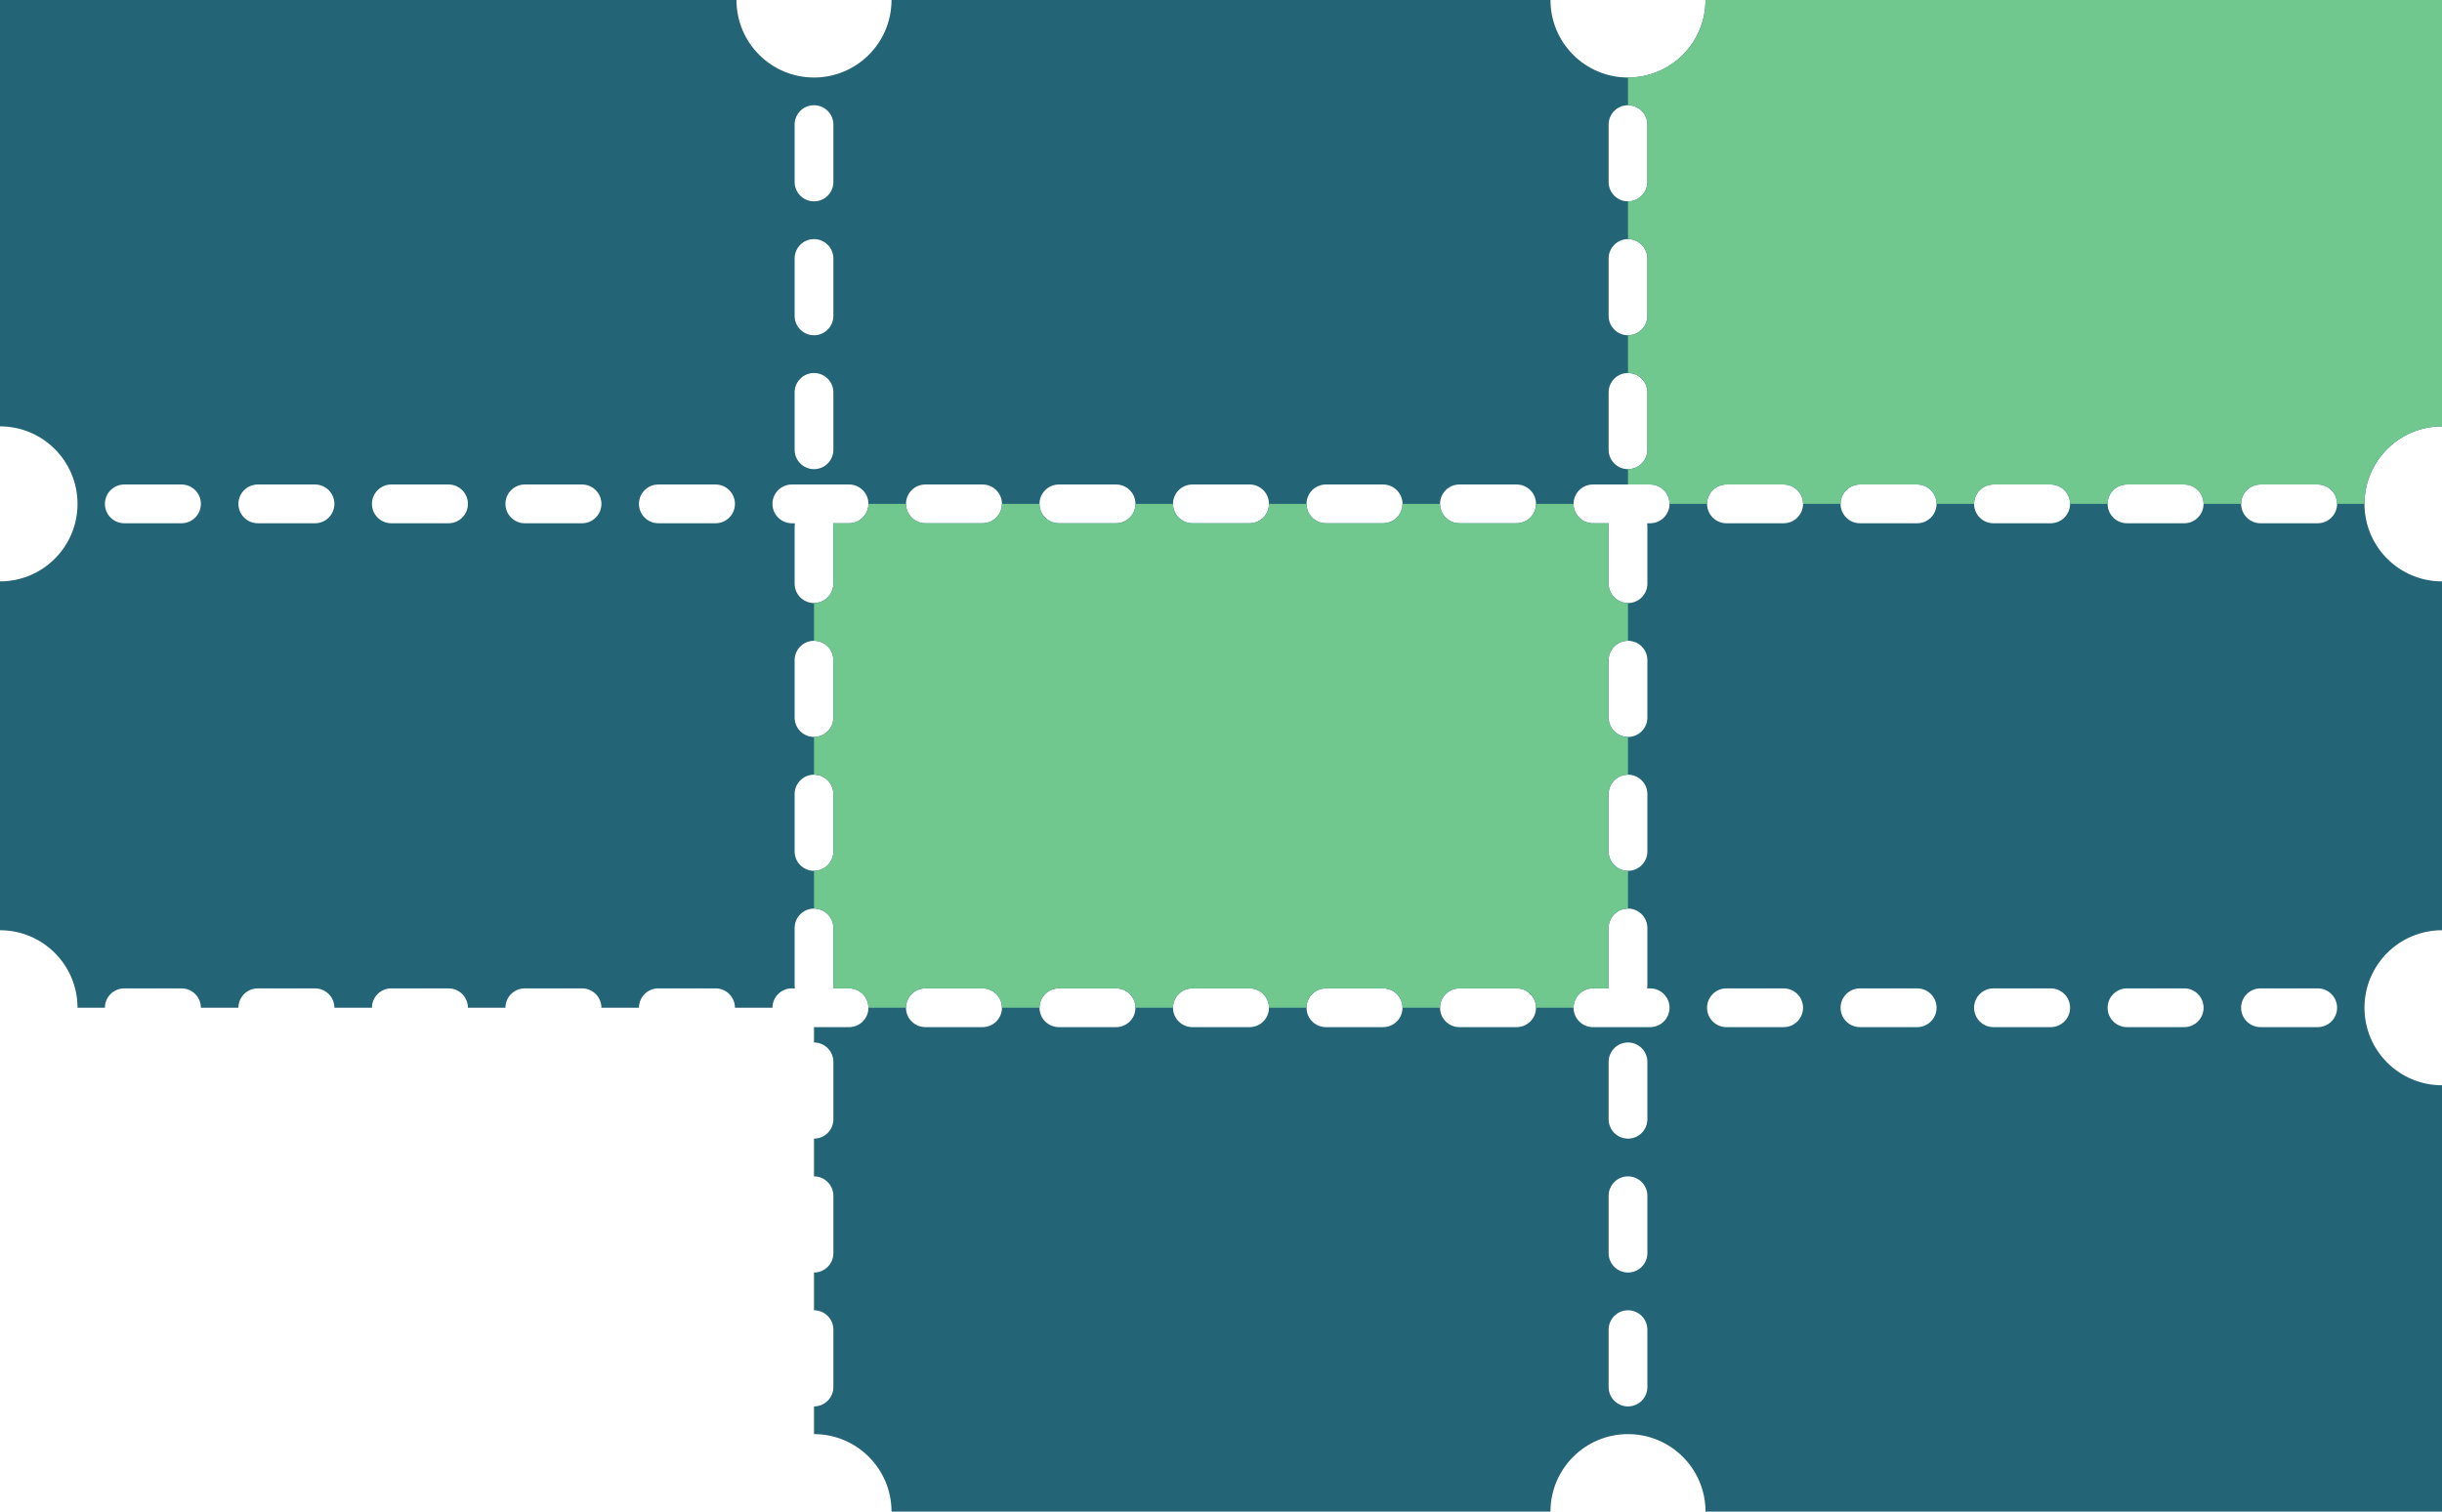
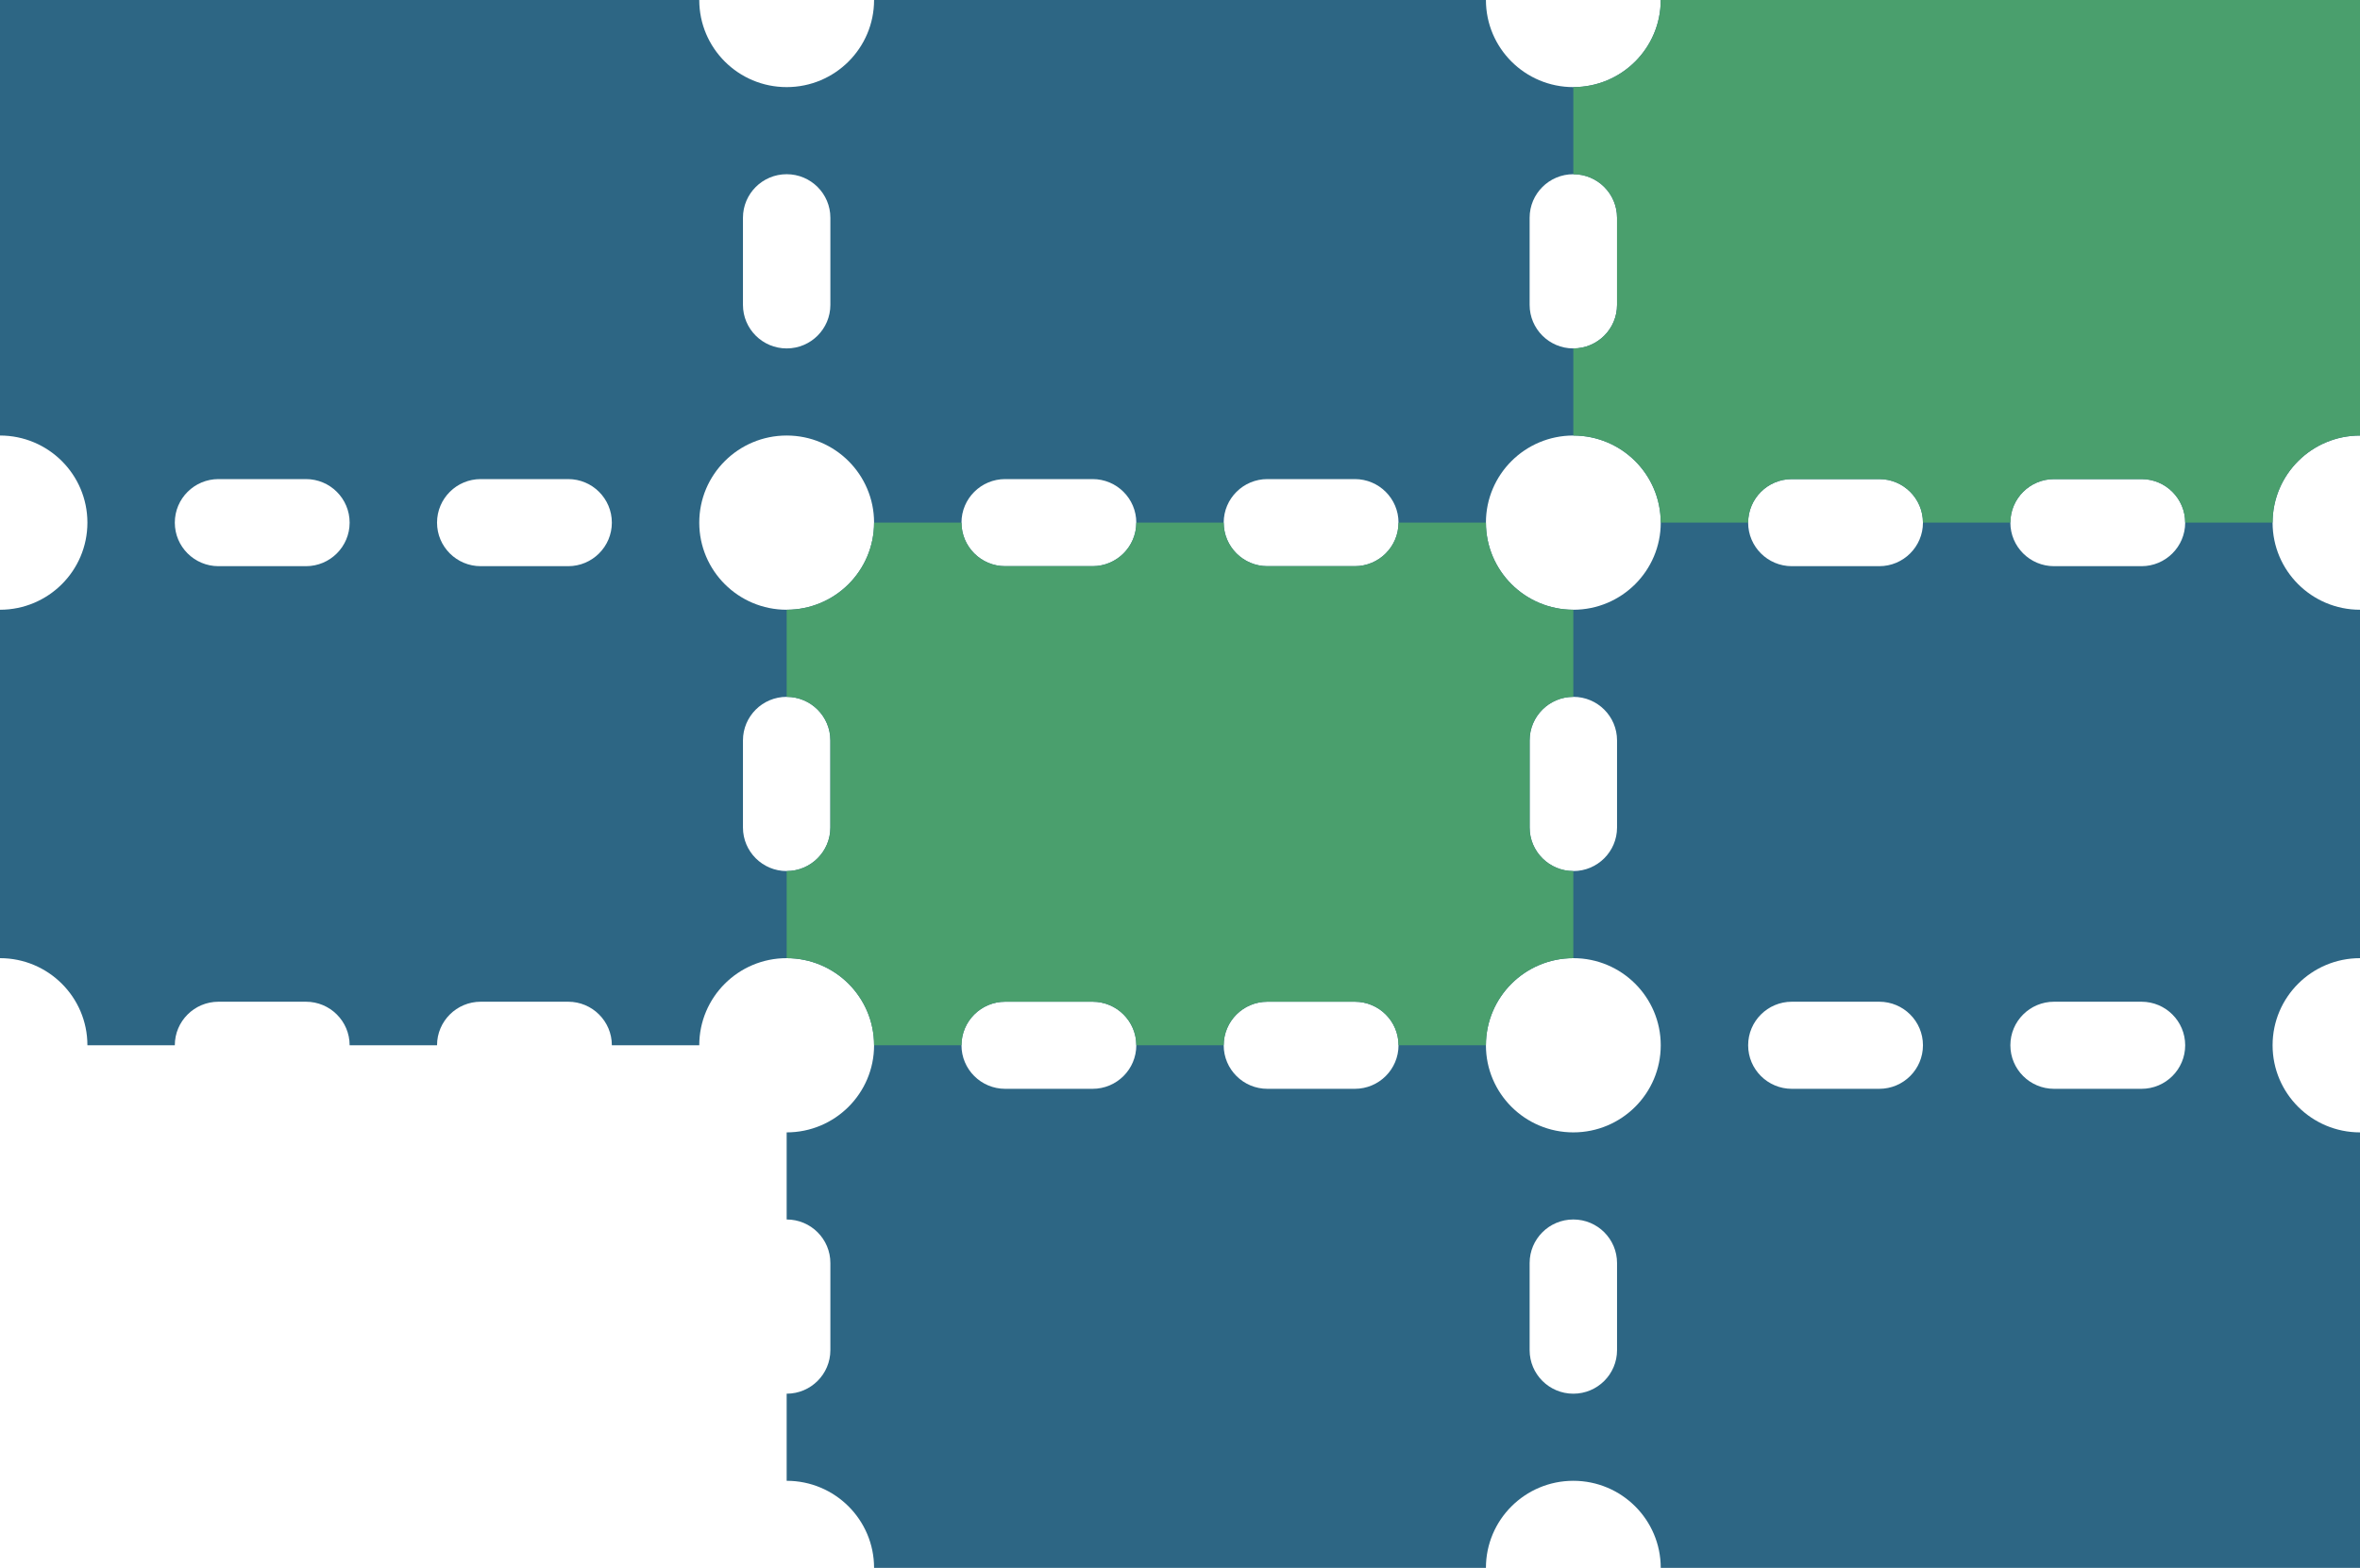
- <svg xmlns="http://www.w3.org/2000/svg" width="126" height="78" viewBox="0 0 126 78" fill="none">
-   <path fill-rule="evenodd" clip-rule="evenodd" d="M38 0H0V22C2.209 22 4 23.791 4 26C4 28.209 2.209 30 0 30V48C2.209 48 4 49.791 4 52H5.413C5.413 51.448 5.86 51 6.413 51H9.365C9.917 51 10.365 51.448 10.365 52H12.302C12.302 51.448 12.749 51 13.302 51H16.254C16.806 51 17.254 51.448 17.254 52H19.191C19.191 51.448 19.638 51 20.191 51H23.143C23.695 51 24.143 51.448 24.143 52H26.079C26.079 51.448 26.527 51 27.079 51H30.032C30.584 51 31.032 51.448 31.032 52H32.968C32.968 51.448 33.416 51 33.968 51H36.921C37.473 51 37.921 51.448 37.921 52H39.857C39.857 51.448 40.305 51 40.857 51H41.012C41.004 50.949 41 50.897 41 50.844V47.883C41 47.331 41.448 46.883 42 46.883C42.552 46.883 43 47.331 43 47.883V50.844C43 50.897 42.996 50.949 42.988 51H43.809C44.362 51 44.809 51.448 44.809 52C44.809 52.552 44.362 53 43.809 53H42V53.792C42.552 53.792 43 54.24 43 54.792V57.753C43 58.306 42.552 58.753 42 58.753V60.701C42.552 60.701 43 61.149 43 61.701V64.662C43 65.215 42.552 65.662 42 65.662V67.61C42.552 67.61 43 68.058 43 68.61V71.571C43 72.124 42.552 72.571 42 72.571V74C44.209 74 46 75.791 46 78H80C80 75.791 81.791 74 84 74C86.209 74 88 75.791 88 78H126V56C123.791 56 122 54.209 122 52C122 49.791 123.791 48 126 48V30C123.791 30 122 28.209 122 26C122 23.791 123.791 22 126 22V0H88C88 2.209 86.209 4 84 4C81.791 4 80 2.209 80 0H46C46 2.209 44.209 4 42 4C39.791 4 38 2.209 38 0ZM43 6.429C43 5.876 42.552 5.429 42 5.429C41.448 5.429 41 5.876 41 6.429V9.39C41 9.942 41.448 10.39 42 10.39C42.552 10.39 43 9.942 43 9.39V6.429ZM43 13.338C43 12.785 42.552 12.338 42 12.338C41.448 12.338 41 12.785 41 13.338V16.299C41 16.851 41.448 17.299 42 17.299C42.552 17.299 43 16.851 43 16.299V13.338ZM43 20.247C43 19.695 42.552 19.247 42 19.247C41.448 19.247 41 19.695 41 20.247V23.208C41 23.76 41.448 24.208 42 24.208C42.552 24.208 43 23.76 43 23.208V20.247ZM43 27.156C43 27.103 42.996 27.051 42.988 27H43.809C44.362 27 44.809 26.552 44.809 26C44.809 25.448 44.362 25 43.809 25H40.857C40.305 25 39.857 25.448 39.857 26C39.857 26.552 40.305 27 40.857 27H41.012C41.004 27.051 41 27.103 41 27.156V30.117C41 30.669 41.448 31.117 42 31.117C42.552 31.117 43 30.669 43 30.117V27.156ZM43 34.065C43 33.513 42.552 33.065 42 33.065C41.448 33.065 41 33.513 41 34.065V37.026C41 37.578 41.448 38.026 42 38.026C42.552 38.026 43 37.578 43 37.026V34.065ZM43 40.974C43 40.422 42.552 39.974 42 39.974C41.448 39.974 41 40.422 41 40.974V43.935C41 44.487 41.448 44.935 42 44.935C42.552 44.935 43 44.487 43 43.935V40.974ZM84 5.429C84.552 5.429 85 5.876 85 6.429V9.39C85 9.942 84.552 10.39 84 10.39C83.448 10.39 83 9.942 83 9.39V6.429C83 5.876 83.448 5.429 84 5.429ZM84 12.338C84.552 12.338 85 12.785 85 13.338V16.299C85 16.851 84.552 17.299 84 17.299C83.448 17.299 83 16.851 83 16.299V13.338C83 12.785 83.448 12.338 84 12.338ZM84 19.247C84.552 19.247 85 19.695 85 20.247V23.208C85 23.76 84.552 24.208 84 24.208C83.448 24.208 83 23.76 83 23.208V20.247C83 19.695 83.448 19.247 84 19.247ZM82.191 27H83.012C83.004 27.051 83 27.103 83 27.156V30.117C83 30.669 83.448 31.117 84 31.117C84.552 31.117 85 30.669 85 30.117V27.156C85 27.103 84.996 27.051 84.988 27H85.143C85.695 27 86.143 26.552 86.143 26C86.143 25.448 85.695 25 85.143 25H82.191C81.638 25 81.191 25.448 81.191 26C81.191 26.552 81.638 27 82.191 27ZM84 33.065C84.552 33.065 85 33.513 85 34.065V37.026C85 37.578 84.552 38.026 84 38.026C83.448 38.026 83 37.578 83 37.026V34.065C83 33.513 83.448 33.065 84 33.065ZM84 39.974C84.552 39.974 85 40.422 85 40.974V43.935C85 44.487 84.552 44.935 84 44.935C83.448 44.935 83 44.487 83 43.935V40.974C83 40.422 83.448 39.974 84 39.974ZM84 46.883C84.552 46.883 85 47.331 85 47.883V50.844C85 50.897 84.996 50.949 84.988 51H85.143C85.695 51 86.143 51.448 86.143 52C86.143 52.552 85.695 53 85.143 53H82.191C81.638 53 81.191 52.552 81.191 52C81.191 51.448 81.638 51 82.191 51H83.012C83.004 50.949 83 50.897 83 50.844V47.883C83 47.331 83.448 46.883 84 46.883ZM84 53.792C84.552 53.792 85 54.24 85 54.792V57.753C85 58.306 84.552 58.753 84 58.753C83.448 58.753 83 58.306 83 57.753V54.792C83 54.24 83.448 53.792 84 53.792ZM84 60.701C84.552 60.701 85 61.149 85 61.701V64.662C85 65.215 84.552 65.662 84 65.662C83.448 65.662 83 65.215 83 64.662V61.701C83 61.149 83.448 60.701 84 60.701ZM84 67.61C84.552 67.61 85 68.058 85 68.61V71.571C85 72.124 84.552 72.571 84 72.571C83.448 72.571 83 72.124 83 71.571V68.61C83 68.058 83.448 67.61 84 67.61ZM47.746 51C47.194 51 46.746 51.448 46.746 52C46.746 52.552 47.194 53 47.746 53H50.698C51.251 53 51.698 52.552 51.698 52C51.698 51.448 51.251 51 50.698 51H47.746ZM54.635 51C54.083 51 53.635 51.448 53.635 52C53.635 52.552 54.083 53 54.635 53H57.587C58.14 53 58.587 52.552 58.587 52C58.587 51.448 58.14 51 57.587 51H54.635ZM61.524 51C60.971 51 60.524 51.448 60.524 52C60.524 52.552 60.971 53 61.524 53H64.476C65.028 53 65.476 52.552 65.476 52C65.476 51.448 65.028 51 64.476 51H61.524ZM68.413 51C67.86 51 67.413 51.448 67.413 52C67.413 52.552 67.86 53 68.413 53H71.365C71.917 53 72.365 52.552 72.365 52C72.365 51.448 71.917 51 71.365 51H68.413ZM75.302 51C74.749 51 74.302 51.448 74.302 52C74.302 52.552 74.749 53 75.302 53H78.254C78.806 53 79.254 52.552 79.254 52C79.254 51.448 78.806 51 78.254 51H75.302ZM89.079 51C88.527 51 88.079 51.448 88.079 52C88.079 52.552 88.527 53 89.079 53H92.032C92.584 53 93.032 52.552 93.032 52C93.032 51.448 92.584 51 92.032 51H89.079ZM95.968 51C95.416 51 94.968 51.448 94.968 52C94.968 52.552 95.416 53 95.968 53H98.921C99.473 53 99.921 52.552 99.921 52C99.921 51.448 99.473 51 98.921 51H95.968ZM102.857 51C102.305 51 101.857 51.448 101.857 52C101.857 52.552 102.305 53 102.857 53H105.81C106.362 53 106.81 52.552 106.81 52C106.81 51.448 106.362 51 105.81 51H102.857ZM109.746 51C109.194 51 108.746 51.448 108.746 52C108.746 52.552 109.194 53 109.746 53H112.698C113.251 53 113.698 52.552 113.698 52C113.698 51.448 113.251 51 112.698 51H109.746ZM116.635 51C116.083 51 115.635 51.448 115.635 52C115.635 52.552 116.083 53 116.635 53H119.587C120.14 53 120.587 52.552 120.587 52C120.587 51.448 120.14 51 119.587 51H116.635ZM5.413 26C5.413 25.448 5.86 25 6.413 25H9.365C9.917 25 10.365 25.448 10.365 26C10.365 26.552 9.917 27 9.365 27H6.413C5.86 27 5.413 26.552 5.413 26ZM12.302 26C12.302 25.448 12.749 25 13.302 25H16.254C16.806 25 17.254 25.448 17.254 26C17.254 26.552 16.806 27 16.254 27H13.302C12.749 27 12.302 26.552 12.302 26ZM19.191 26C19.191 25.448 19.638 25 20.191 25H23.143C23.695 25 24.143 25.448 24.143 26C24.143 26.552 23.695 27 23.143 27H20.191C19.638 27 19.191 26.552 19.191 26ZM26.079 26C26.079 25.448 26.527 25 27.079 25H30.032C30.584 25 31.032 25.448 31.032 26C31.032 26.552 30.584 27 30.032 27H27.079C26.527 27 26.079 26.552 26.079 26ZM32.968 26C32.968 25.448 33.416 25 33.968 25H36.921C37.473 25 37.921 25.448 37.921 26C37.921 26.552 37.473 27 36.921 27H33.968C33.416 27 32.968 26.552 32.968 26ZM46.746 26C46.746 25.448 47.194 25 47.746 25H50.698C51.251 25 51.698 25.448 51.698 26C51.698 26.552 51.251 27 50.698 27H47.746C47.194 27 46.746 26.552 46.746 26ZM53.635 26C53.635 25.448 54.083 25 54.635 25H57.587C58.14 25 58.587 25.448 58.587 26C58.587 26.552 58.14 27 57.587 27H54.635C54.083 27 53.635 26.552 53.635 26ZM60.524 26C60.524 25.448 60.971 25 61.524 25H64.476C65.028 25 65.476 25.448 65.476 26C65.476 26.552 65.028 27 64.476 27H61.524C60.971 27 60.524 26.552 60.524 26ZM67.413 26C67.413 25.448 67.86 25 68.413 25H71.365C71.917 25 72.365 25.448 72.365 26C72.365 26.552 71.917 27 71.365 27H68.413C67.86 27 67.413 26.552 67.413 26ZM74.302 26C74.302 25.448 74.749 25 75.302 25H78.254C78.806 25 79.254 25.448 79.254 26C79.254 26.552 78.806 27 78.254 27H75.302C74.749 27 74.302 26.552 74.302 26ZM88.079 26C88.079 25.448 88.527 25 89.079 25H92.032C92.584 25 93.032 25.448 93.032 26C93.032 26.552 92.584 27 92.032 27H89.079C88.527 27 88.079 26.552 88.079 26ZM94.968 26C94.968 25.448 95.416 25 95.968 25H98.921C99.473 25 99.921 25.448 99.921 26C99.921 26.552 99.473 27 98.921 27H95.968C95.416 27 94.968 26.552 94.968 26ZM101.857 26C101.857 25.448 102.305 25 102.857 25H105.81C106.362 25 106.81 25.448 106.81 26C106.81 26.552 106.362 27 105.81 27H102.857C102.305 27 101.857 26.552 101.857 26ZM108.746 26C108.746 25.448 109.194 25 109.746 25H112.698C113.251 25 113.698 25.448 113.698 26C113.698 26.552 113.251 27 112.698 27H109.746C109.194 27 108.746 26.552 108.746 26ZM115.635 26C115.635 25.448 116.083 25 116.635 25H119.587C120.14 25 120.587 25.448 120.587 26C120.587 26.552 120.14 27 119.587 27H116.635C116.083 27 115.635 26.552 115.635 26Z" fill="#236476" />
-   <path d="M84 4V5.429C84.552 5.429 85 5.876 85 6.429V9.39C85 9.942 84.552 10.39 84 10.39V12.338C84.552 12.338 85 12.785 85 13.338V16.299C85 16.851 84.552 17.299 84 17.299V19.247C84.552 19.247 85 19.695 85 20.247V23.208C85 23.76 84.552 24.208 84 24.208V25H85.143C85.695 25 86.143 25.448 86.143 26H88.079C88.079 25.448 88.527 25 89.079 25H92.032C92.584 25 93.032 25.448 93.032 26H94.968C94.968 25.448 95.416 25 95.968 25H98.921C99.473 25 99.921 25.448 99.921 26H101.857C101.857 25.448 102.305 25 102.857 25H105.81C106.362 25 106.81 25.448 106.81 26H108.746C108.746 25.448 109.194 25 109.746 25H112.698C113.251 25 113.698 25.448 113.698 26H115.635C115.635 25.448 116.083 25 116.635 25H119.587C120.14 25 120.587 25.448 120.587 26H122C122 23.791 123.791 22 126 22V0H88C88 2.209 86.209 4 84 4Z" fill="#70C88E" />
-   <path d="M44.809 52H46.746C46.746 51.448 47.194 51 47.746 51H50.698C51.251 51 51.698 51.448 51.698 52H53.635C53.635 51.448 54.083 51 54.635 51H57.587C58.14 51 58.587 51.448 58.587 52H60.524C60.524 51.448 60.971 51 61.524 51H64.476C65.028 51 65.476 51.448 65.476 52H67.413C67.413 51.448 67.86 51 68.413 51H71.365C71.917 51 72.365 51.448 72.365 52H74.302C74.302 51.448 74.749 51 75.302 51H78.254C78.806 51 79.254 51.448 79.254 52H81.191C81.191 51.448 81.638 51 82.191 51H83.012C83.004 50.949 83 50.897 83 50.844V47.883C83 47.331 83.448 46.883 84 46.883V44.935C83.448 44.935 83 44.487 83 43.935V40.974C83 40.422 83.448 39.974 84 39.974V38.026C83.448 38.026 83 37.578 83 37.026V34.065C83 33.513 83.448 33.065 84 33.065V31.117C83.448 31.117 83 30.669 83 30.117V27.156C83 27.103 83.004 27.051 83.012 27H82.191C81.638 27 81.191 26.552 81.191 26H79.254C79.254 26.552 78.806 27 78.254 27H75.302C74.749 27 74.302 26.552 74.302 26H72.365C72.365 26.552 71.917 27 71.365 27H68.413C67.86 27 67.413 26.552 67.413 26H65.476C65.476 26.552 65.028 27 64.476 27H61.524C60.971 27 60.524 26.552 60.524 26H58.587C58.587 26.552 58.14 27 57.587 27H54.635C54.083 27 53.635 26.552 53.635 26H51.698C51.698 26.552 51.251 27 50.698 27H47.746C47.194 27 46.746 26.552 46.746 26H44.809C44.809 26.552 44.362 27 43.809 27H42.988C42.996 27.051 43 27.103 43 27.156V30.117C43 30.669 42.552 31.117 42 31.117V33.065C42.552 33.065 43 33.513 43 34.065V37.026C43 37.578 42.552 38.026 42 38.026V39.974C42.552 39.974 43 40.422 43 40.974V43.935C43 44.487 42.552 44.935 42 44.935V46.883C42.552 46.883 43 47.331 43 47.883V50.844C43 50.897 42.996 50.949 42.988 51H43.809C44.362 51 44.809 51.448 44.809 52Z" fill="#70C88E" />
+ <svg xmlns="http://www.w3.org/2000/svg" width="289" height="192" viewBox="0 0 289 192" fill="none">
+   <path fill-rule="evenodd" clip-rule="evenodd" d="M85.63 0H0V53.333C5.909 53.333 10.699 58.104 10.704 63.991L10.704 64L10.704 64.009C10.699 69.896 5.909 74.667 0 74.667V117.333C5.911 117.333 10.704 122.109 10.704 128H21.407C21.407 125.054 23.803 122.667 26.759 122.667H37.463C40.419 122.667 42.815 125.054 42.815 128H53.519C53.519 125.054 55.915 122.667 58.87 122.667H69.574C72.53 122.667 74.926 125.054 74.926 128H85.63C85.63 122.109 90.422 117.333 96.333 117.333C102.245 117.333 107.037 122.109 107.037 128C107.037 133.891 102.245 138.667 96.333 138.667V149.333C99.289 149.333 101.685 151.721 101.685 154.667V165.333C101.685 168.279 99.289 170.667 96.333 170.667V181.333C102.245 181.333 107.037 186.109 107.037 192H181.963C181.963 186.109 186.755 181.333 192.667 181.333C198.578 181.333 203.37 186.109 203.37 192H289V138.667C283.089 138.667 278.296 133.891 278.296 128C278.296 122.109 283.089 117.333 289 117.333V74.667C283.089 74.667 278.296 69.891 278.296 64C278.296 58.109 283.089 53.333 289 53.333V0H203.37C203.37 5.891 198.578 10.667 192.667 10.667C186.755 10.667 181.963 5.891 181.963 0H107.037C107.037 5.891 102.245 10.667 96.333 10.667C90.422 10.667 85.63 5.891 85.63 0ZM192.667 42.667C189.711 42.667 187.315 40.279 187.315 37.333V26.667C187.315 23.721 189.711 21.333 192.667 21.333C195.622 21.333 198.019 23.721 198.019 26.667V37.333C198.019 40.279 195.622 42.667 192.667 42.667ZM181.963 64C181.963 58.109 186.755 53.333 192.667 53.333C198.578 53.333 203.37 58.109 203.37 64C203.37 69.891 198.578 74.667 192.667 74.667C186.755 74.667 181.963 69.891 181.963 64ZM192.667 106.667C189.711 106.667 187.315 104.279 187.315 101.333V90.667C187.315 87.721 189.711 85.333 192.667 85.333C195.622 85.333 198.019 87.721 198.019 90.667V101.333C198.019 104.279 195.622 106.667 192.667 106.667ZM192.667 138.667C186.755 138.667 181.963 133.891 181.963 128C181.963 122.109 186.755 117.333 192.667 117.333C198.578 117.333 203.37 122.109 203.37 128C203.37 133.891 198.578 138.667 192.667 138.667ZM192.667 170.667C189.711 170.667 187.315 168.279 187.315 165.333V154.667C187.315 151.721 189.711 149.333 192.667 149.333C195.622 149.333 198.019 151.721 198.019 154.667V165.333C198.019 168.279 195.622 170.667 192.667 170.667ZM90.981 37.333C90.981 40.279 93.378 42.667 96.333 42.667C99.289 42.667 101.685 40.279 101.685 37.333V26.667C101.685 23.721 99.289 21.333 96.333 21.333C93.378 21.333 90.981 23.721 90.981 26.667V37.333ZM85.63 64C85.63 69.891 90.422 74.667 96.333 74.667C102.245 74.667 107.037 69.891 107.037 64C107.037 58.109 102.245 53.333 96.333 53.333C90.422 53.333 85.63 58.109 85.63 64ZM90.981 101.333C90.981 104.279 93.378 106.667 96.333 106.667C99.289 106.667 101.685 104.279 101.685 101.333V90.667C101.685 87.721 99.289 85.333 96.333 85.333C93.378 85.333 90.981 87.721 90.981 90.667V101.333ZM133.796 133.333C136.752 133.333 139.148 130.946 139.148 128C139.148 125.054 136.752 122.667 133.796 122.667H123.093C120.137 122.667 117.741 125.054 117.741 128C117.741 130.946 120.137 133.333 123.093 133.333H133.796ZM171.259 128C171.259 130.946 168.863 133.333 165.907 133.333H155.204C152.248 133.333 149.852 130.946 149.852 128C149.852 125.054 152.248 122.667 155.204 122.667H165.907C168.863 122.667 171.259 125.054 171.259 128ZM235.481 128C235.481 130.946 233.085 133.333 230.13 133.333H219.426C216.47 133.333 214.074 130.946 214.074 128C214.074 125.054 216.47 122.667 219.426 122.667H230.13C233.085 122.667 235.481 125.054 235.481 128ZM262.241 133.333C265.196 133.333 267.593 130.946 267.593 128C267.593 125.054 265.196 122.667 262.241 122.667H251.537C248.581 122.667 246.185 125.054 246.185 128C246.185 130.946 248.581 133.333 251.537 133.333H262.241ZM42.815 64C42.815 66.945 40.419 69.333 37.463 69.333H26.759C23.803 69.333 21.407 66.945 21.407 64C21.407 61.054 23.803 58.667 26.759 58.667H37.463C40.419 58.667 42.815 61.054 42.815 64ZM69.574 69.333C72.53 69.333 74.926 66.945 74.926 64C74.926 61.054 72.53 58.667 69.574 58.667H58.87C55.915 58.667 53.519 61.054 53.519 64C53.519 66.945 55.915 69.333 58.87 69.333H69.574ZM133.796 69.333C136.752 69.333 139.148 66.945 139.148 64C139.148 61.054 136.752 58.667 133.796 58.667H123.093C120.137 58.667 117.741 61.054 117.741 64C117.741 66.945 120.137 69.333 123.093 69.333H133.796ZM171.259 64C171.259 66.945 168.863 69.333 165.907 69.333H155.204C152.248 69.333 149.852 66.945 149.852 64C149.852 61.054 152.248 58.667 155.204 58.667H165.907C168.863 58.667 171.259 61.054 171.259 64ZM235.481 64C235.481 66.945 233.085 69.333 230.13 69.333H219.426C216.47 69.333 214.074 66.945 214.074 64C214.074 61.054 216.47 58.667 219.426 58.667H230.13C233.085 58.667 235.481 61.054 235.481 64ZM262.241 69.333C265.196 69.333 267.593 66.945 267.593 64C267.593 61.054 265.196 58.667 262.241 58.667H251.537C248.581 58.667 246.185 61.054 246.185 64C246.185 66.945 248.581 69.333 251.537 69.333H262.241Z" fill="#2D6684" />
+   <path d="M289 53.333V0H203.37C203.37 5.891 198.578 10.667 192.667 10.667V21.333C195.622 21.333 198.019 23.721 198.019 26.667V37.333C198.019 40.279 195.622 42.667 192.667 42.667V53.333C198.578 53.333 203.37 58.109 203.37 64H214.074C214.074 61.054 216.47 58.667 219.426 58.667H230.13C233.085 58.667 235.481 61.054 235.481 64H246.185C246.185 61.054 248.581 58.667 251.537 58.667H262.241C265.196 58.667 267.593 61.054 267.593 64H278.296C278.296 58.109 283.089 53.333 289 53.333Z" fill="#4A9F6D" />
+   <path d="M181.963 64C181.963 69.891 186.755 74.667 192.667 74.667V85.333C189.711 85.333 187.315 87.721 187.315 90.667V101.333C187.315 104.279 189.711 106.667 192.667 106.667V117.333C186.755 117.333 181.963 122.109 181.963 128H171.259C171.259 125.054 168.863 122.667 165.907 122.667H155.204C152.248 122.667 149.852 125.054 149.852 128H139.148C139.148 125.054 136.752 122.667 133.796 122.667H123.093C120.137 122.667 117.741 125.054 117.741 128H107.037C107.037 122.109 102.245 117.333 96.333 117.333V106.667C99.289 106.667 101.685 104.279 101.685 101.333V90.667C101.685 87.721 99.289 85.333 96.333 85.333V74.667C102.245 74.667 107.037 69.891 107.037 64H117.741C117.741 66.945 120.137 69.333 123.093 69.333H133.796C136.752 69.333 139.148 66.945 139.148 64H149.852C149.852 66.945 152.248 69.333 155.204 69.333H165.907C168.863 69.333 171.259 66.945 171.259 64H181.963Z" fill="#4A9F6D" />
</svg>
